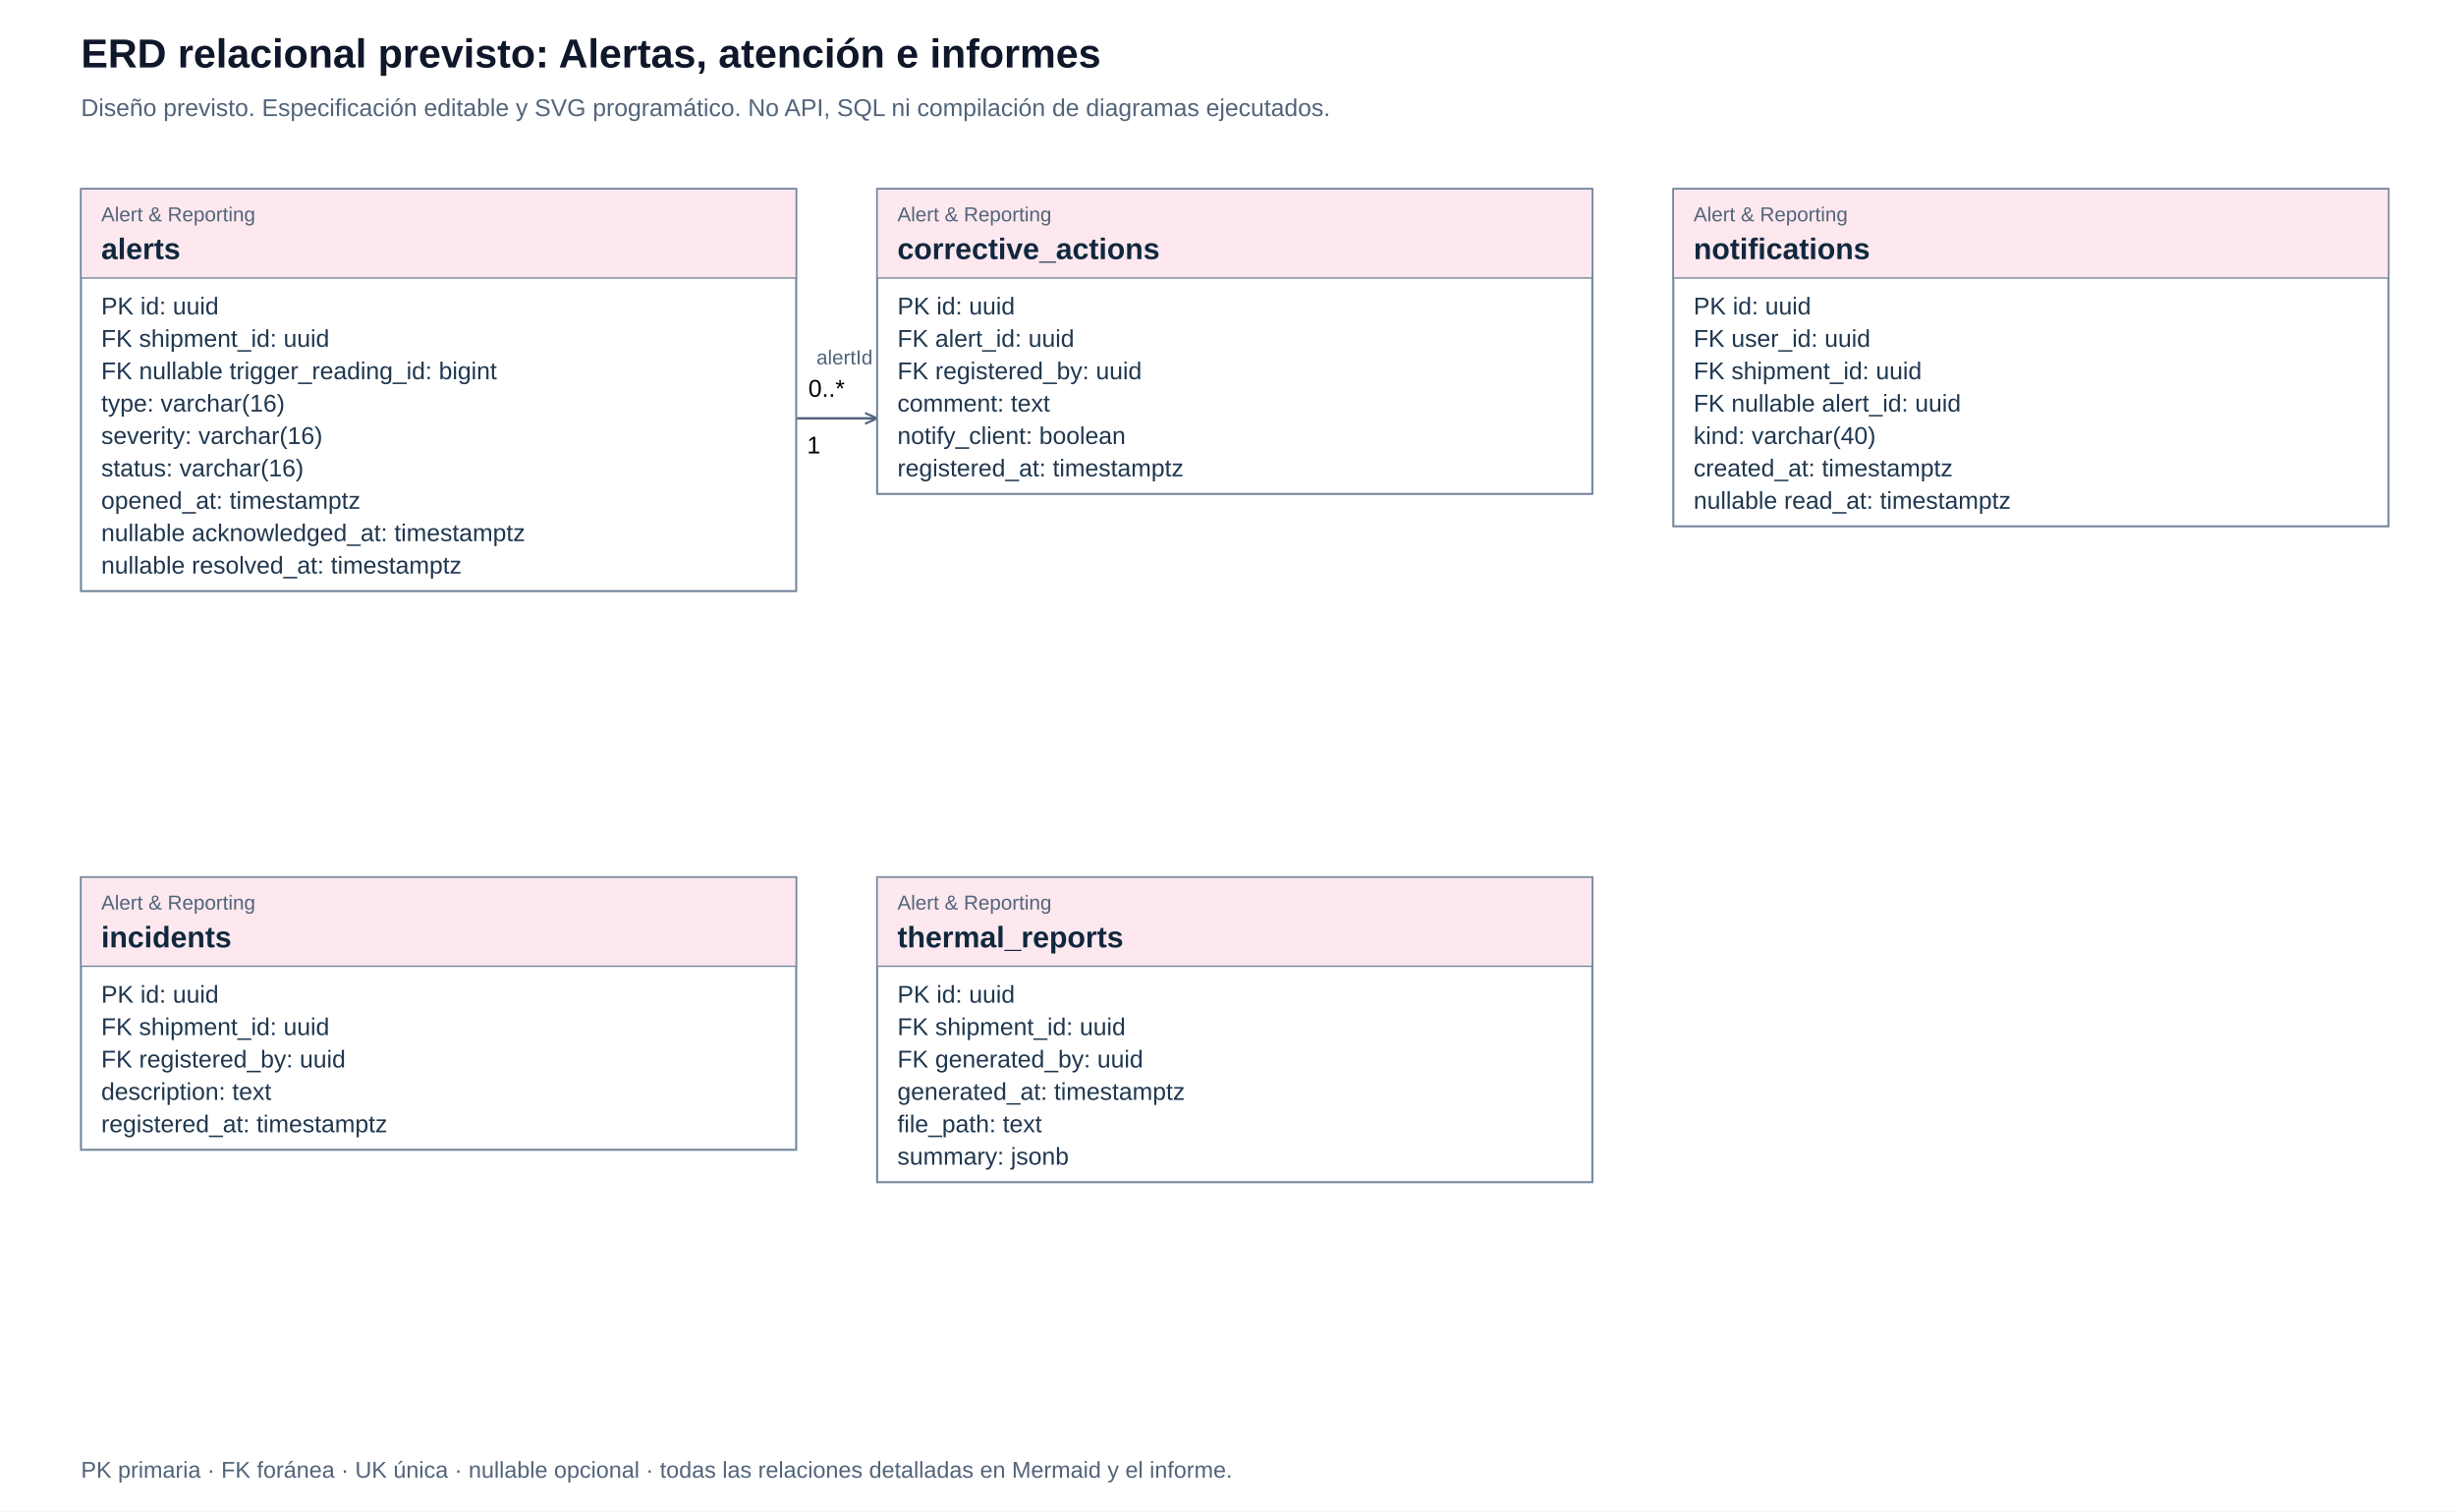
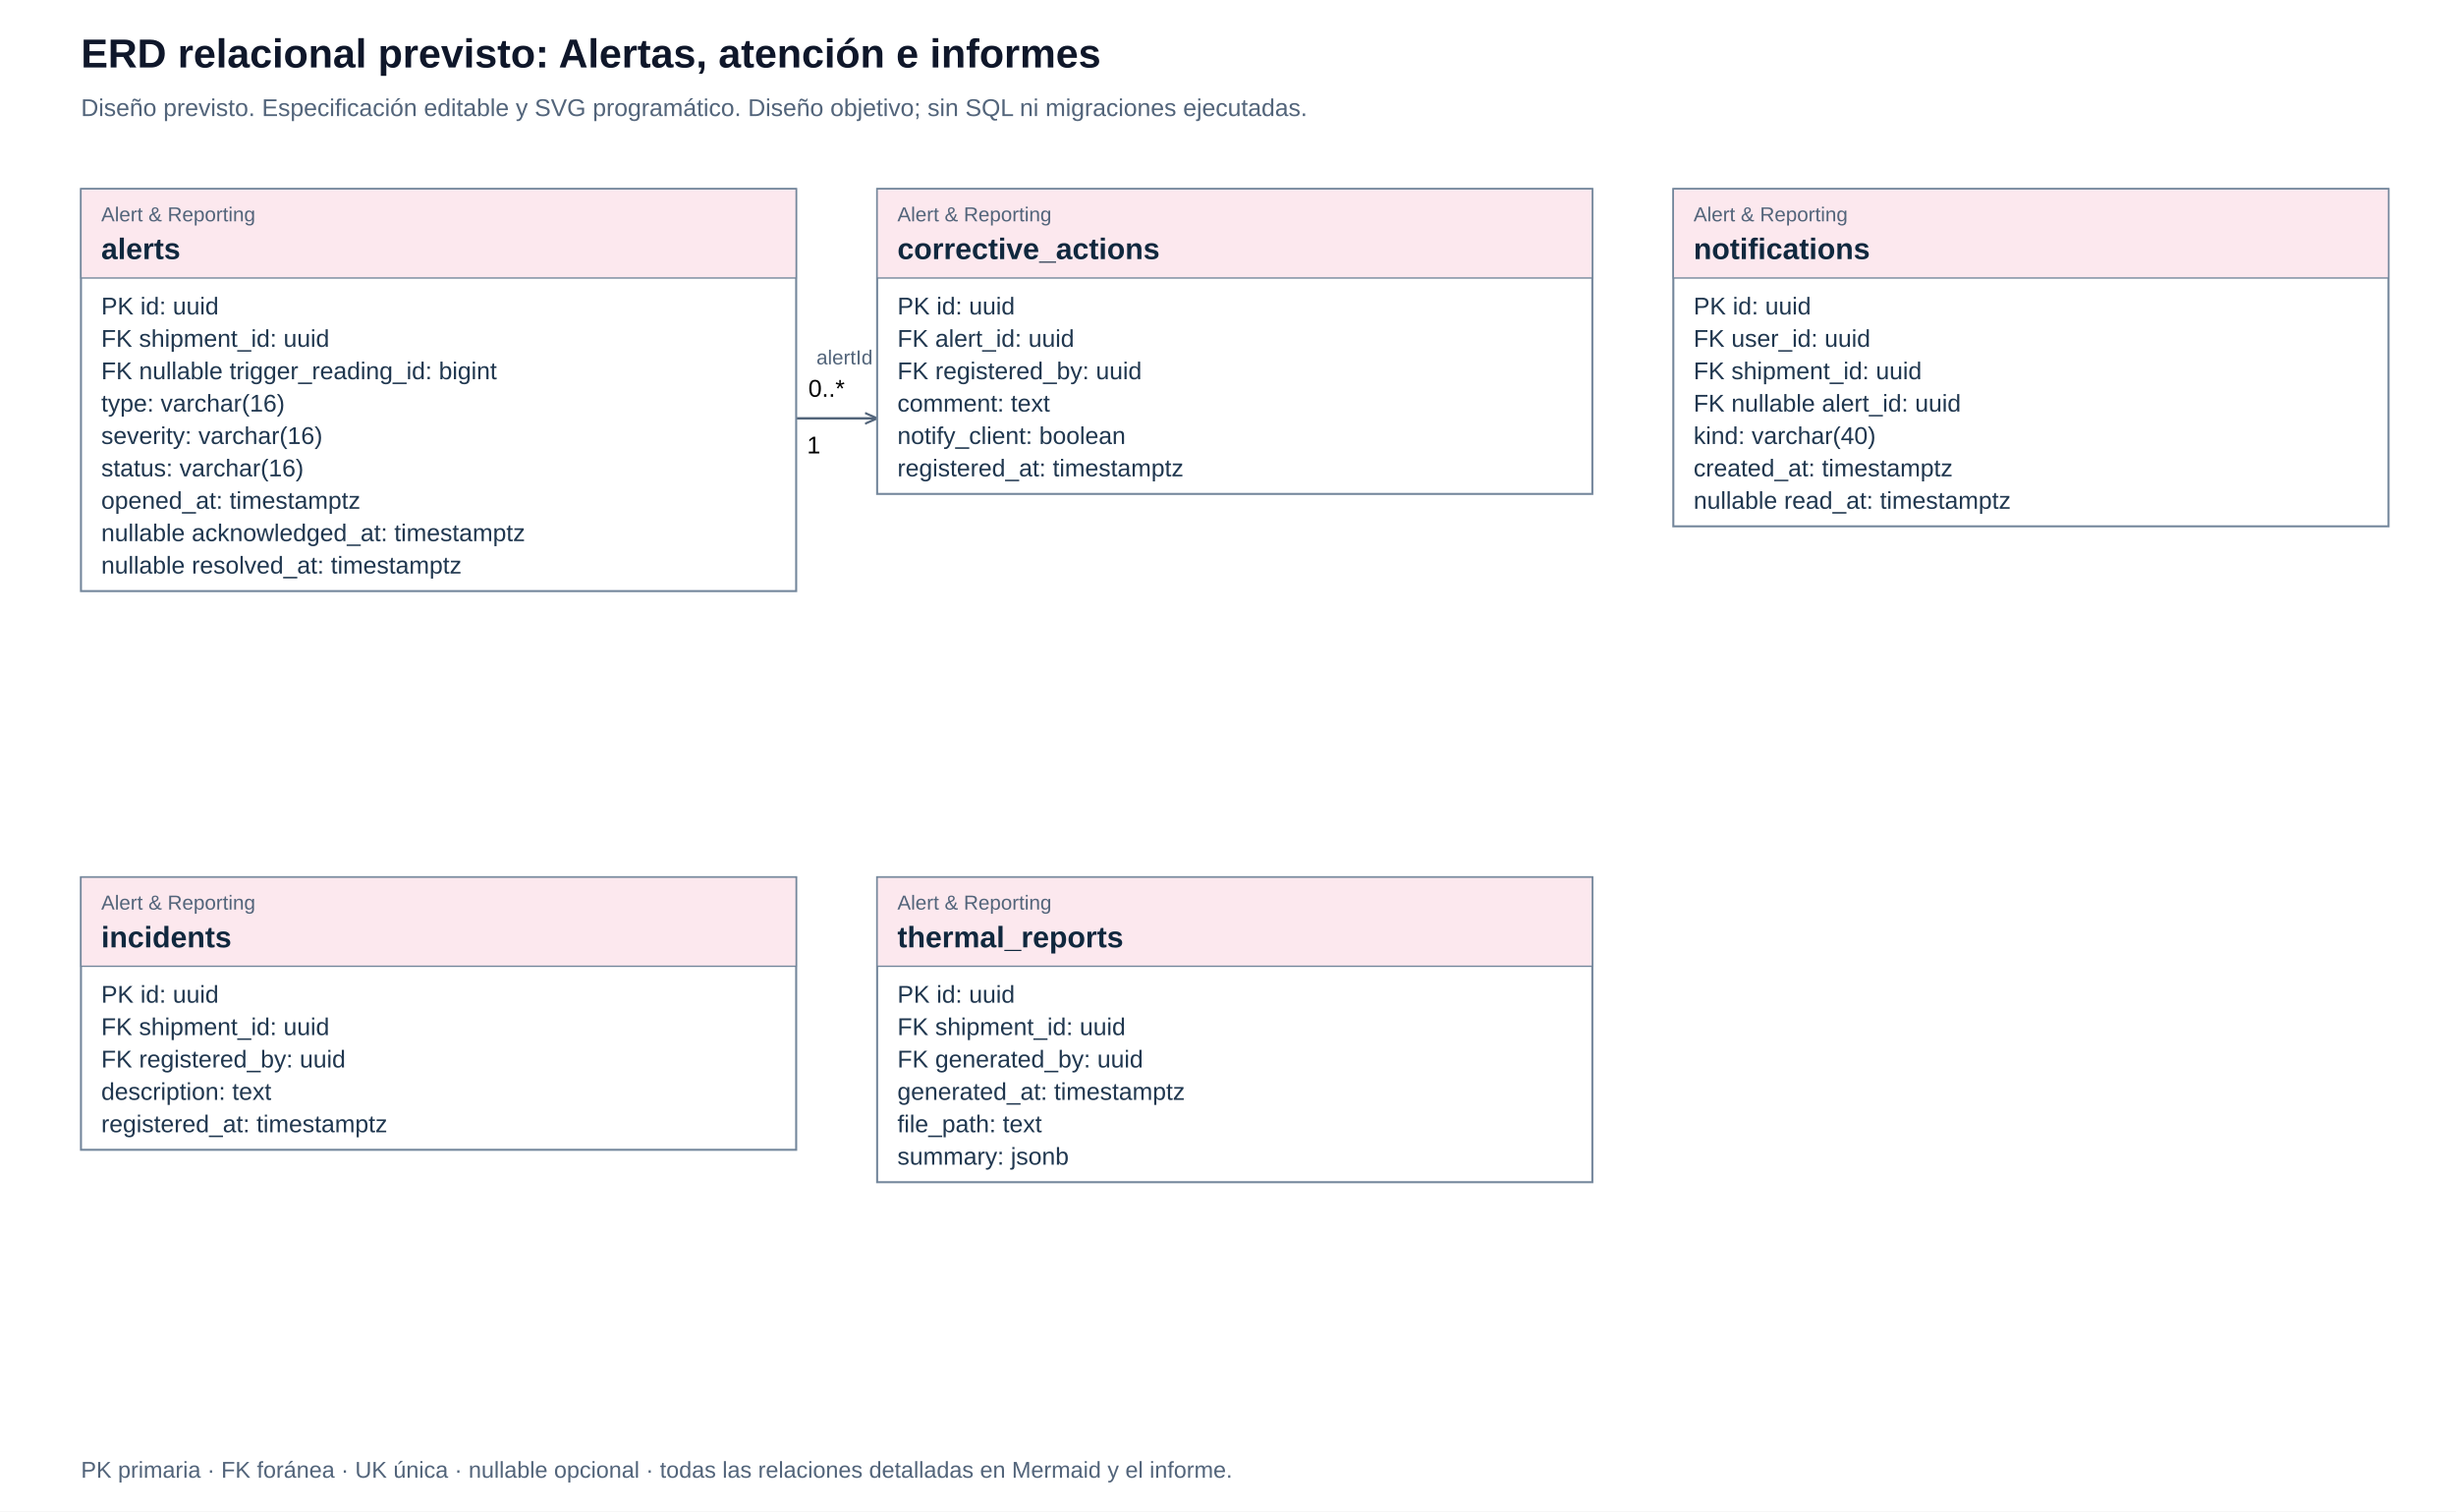
<svg xmlns="http://www.w3.org/2000/svg" width="1820" height="1120" viewBox="0 0 1820 1120" role="img">
  <defs>
    <marker id="arrow" viewBox="0 -5 10 10" refX="9" refY="0" markerWidth="10" markerHeight="10" orient="auto" markerUnits="userSpaceOnUse">
      <path d="M0 -4L9 0 0 4" fill="none" stroke="#52647a" stroke-width="1.6" />
    </marker>
  </defs>
  <rect width="1820" height="1120" fill="white" />
  <g font-family="Arial, sans-serif">
    <text x="60" y="50" font-size="30" font-weight="bold" fill="#0f172a">ERD relacional previsto: Alertas, atención e informes</text>
-     <text x="60" y="86" font-size="18" fill="#52647a">Diseño previsto. Especificación editable y SVG programático. No API, SQL ni compilación de diagramas ejecutados.</text>
+     <text x="60" y="86" font-size="18" fill="#52647a">Diseño previsto. Especificación editable y SVG programático. Diseño objetivo; sin SQL ni migraciones ejecutadas.</text>
    <text x="598" y="336" font-size="18">1</text>
    <text x="599" y="294" font-size="18">0..*</text>
    <path d="M590 310H620V310H650" fill="none" stroke="#52647a" stroke-width="1.8" marker-end="url(#arrow)" />
    <text x="605" y="270" font-size="15" fill="#52647a">alertId</text>
    <g>
      <rect x="60" y="140" width="530" height="298" fill="white" stroke="#73869b" stroke-width="1.5" />
      <rect x="60" y="140" width="530" height="66" fill="#fce8ee" stroke="#73869b" />
      <text x="75" y="164" font-size="15" fill="#52647a">Alert &amp; Reporting</text>
      <text x="75" y="192" font-size="22" font-weight="bold" fill="#10283e">alerts</text>
      <text x="75" y="233" font-size="18" fill="#20374f">PK         id: uuid</text>
      <text x="75" y="257" font-size="18" fill="#20374f">FK         shipment_id: uuid</text>
      <text x="75" y="281" font-size="18" fill="#20374f">FK nullable trigger_reading_id: bigint</text>
      <text x="75" y="305" font-size="18" fill="#20374f">           type: varchar(16)</text>
      <text x="75" y="329" font-size="18" fill="#20374f">           severity: varchar(16)</text>
      <text x="75" y="353" font-size="18" fill="#20374f">           status: varchar(16)</text>
      <text x="75" y="377" font-size="18" fill="#20374f">           opened_at: timestamptz</text>
      <text x="75" y="401" font-size="18" fill="#20374f">nullable   acknowledged_at: timestamptz</text>
      <text x="75" y="425" font-size="18" fill="#20374f">nullable   resolved_at: timestamptz</text>
    </g>
    <g>
      <rect x="650" y="140" width="530" height="226" fill="white" stroke="#73869b" stroke-width="1.5" />
      <rect x="650" y="140" width="530" height="66" fill="#fce8ee" stroke="#73869b" />
      <text x="665" y="164" font-size="15" fill="#52647a">Alert &amp; Reporting</text>
      <text x="665" y="192" font-size="22" font-weight="bold" fill="#10283e">corrective_actions</text>
      <text x="665" y="233" font-size="18" fill="#20374f">PK         id: uuid</text>
      <text x="665" y="257" font-size="18" fill="#20374f">FK         alert_id: uuid</text>
      <text x="665" y="281" font-size="18" fill="#20374f">FK         registered_by: uuid</text>
      <text x="665" y="305" font-size="18" fill="#20374f">           comment: text</text>
      <text x="665" y="329" font-size="18" fill="#20374f">           notify_client: boolean</text>
      <text x="665" y="353" font-size="18" fill="#20374f">           registered_at: timestamptz</text>
    </g>
    <g>
      <rect x="1240" y="140" width="530" height="250" fill="white" stroke="#73869b" stroke-width="1.5" />
      <rect x="1240" y="140" width="530" height="66" fill="#fce8ee" stroke="#73869b" />
      <text x="1255" y="164" font-size="15" fill="#52647a">Alert &amp; Reporting</text>
      <text x="1255" y="192" font-size="22" font-weight="bold" fill="#10283e">notifications</text>
      <text x="1255" y="233" font-size="18" fill="#20374f">PK         id: uuid</text>
      <text x="1255" y="257" font-size="18" fill="#20374f">FK         user_id: uuid</text>
      <text x="1255" y="281" font-size="18" fill="#20374f">FK         shipment_id: uuid</text>
      <text x="1255" y="305" font-size="18" fill="#20374f">FK nullable alert_id: uuid</text>
      <text x="1255" y="329" font-size="18" fill="#20374f">           kind: varchar(40)</text>
      <text x="1255" y="353" font-size="18" fill="#20374f">           created_at: timestamptz</text>
      <text x="1255" y="377" font-size="18" fill="#20374f">nullable   read_at: timestamptz</text>
    </g>
    <g>
      <rect x="60" y="650" width="530" height="202" fill="white" stroke="#73869b" stroke-width="1.5" />
      <rect x="60" y="650" width="530" height="66" fill="#fce8ee" stroke="#73869b" />
      <text x="75" y="674" font-size="15" fill="#52647a">Alert &amp; Reporting</text>
      <text x="75" y="702" font-size="22" font-weight="bold" fill="#10283e">incidents</text>
      <text x="75" y="743" font-size="18" fill="#20374f">PK         id: uuid</text>
      <text x="75" y="767" font-size="18" fill="#20374f">FK         shipment_id: uuid</text>
      <text x="75" y="791" font-size="18" fill="#20374f">FK         registered_by: uuid</text>
      <text x="75" y="815" font-size="18" fill="#20374f">           description: text</text>
      <text x="75" y="839" font-size="18" fill="#20374f">           registered_at: timestamptz</text>
    </g>
    <g>
      <rect x="650" y="650" width="530" height="226" fill="white" stroke="#73869b" stroke-width="1.5" />
      <rect x="650" y="650" width="530" height="66" fill="#fce8ee" stroke="#73869b" />
      <text x="665" y="674" font-size="15" fill="#52647a">Alert &amp; Reporting</text>
      <text x="665" y="702" font-size="22" font-weight="bold" fill="#10283e">thermal_reports</text>
      <text x="665" y="743" font-size="18" fill="#20374f">PK         id: uuid</text>
      <text x="665" y="767" font-size="18" fill="#20374f">FK         shipment_id: uuid</text>
      <text x="665" y="791" font-size="18" fill="#20374f">FK         generated_by: uuid</text>
      <text x="665" y="815" font-size="18" fill="#20374f">           generated_at: timestamptz</text>
      <text x="665" y="839" font-size="18" fill="#20374f">           file_path: text</text>
      <text x="665" y="863" font-size="18" fill="#20374f">           summary: jsonb</text>
    </g>
    <text x="60" y="1095" font-size="17" fill="#52647a">PK primaria · FK foránea · UK única · nullable opcional · todas las relaciones detalladas en Mermaid y el informe.</text>
  </g>
</svg>
